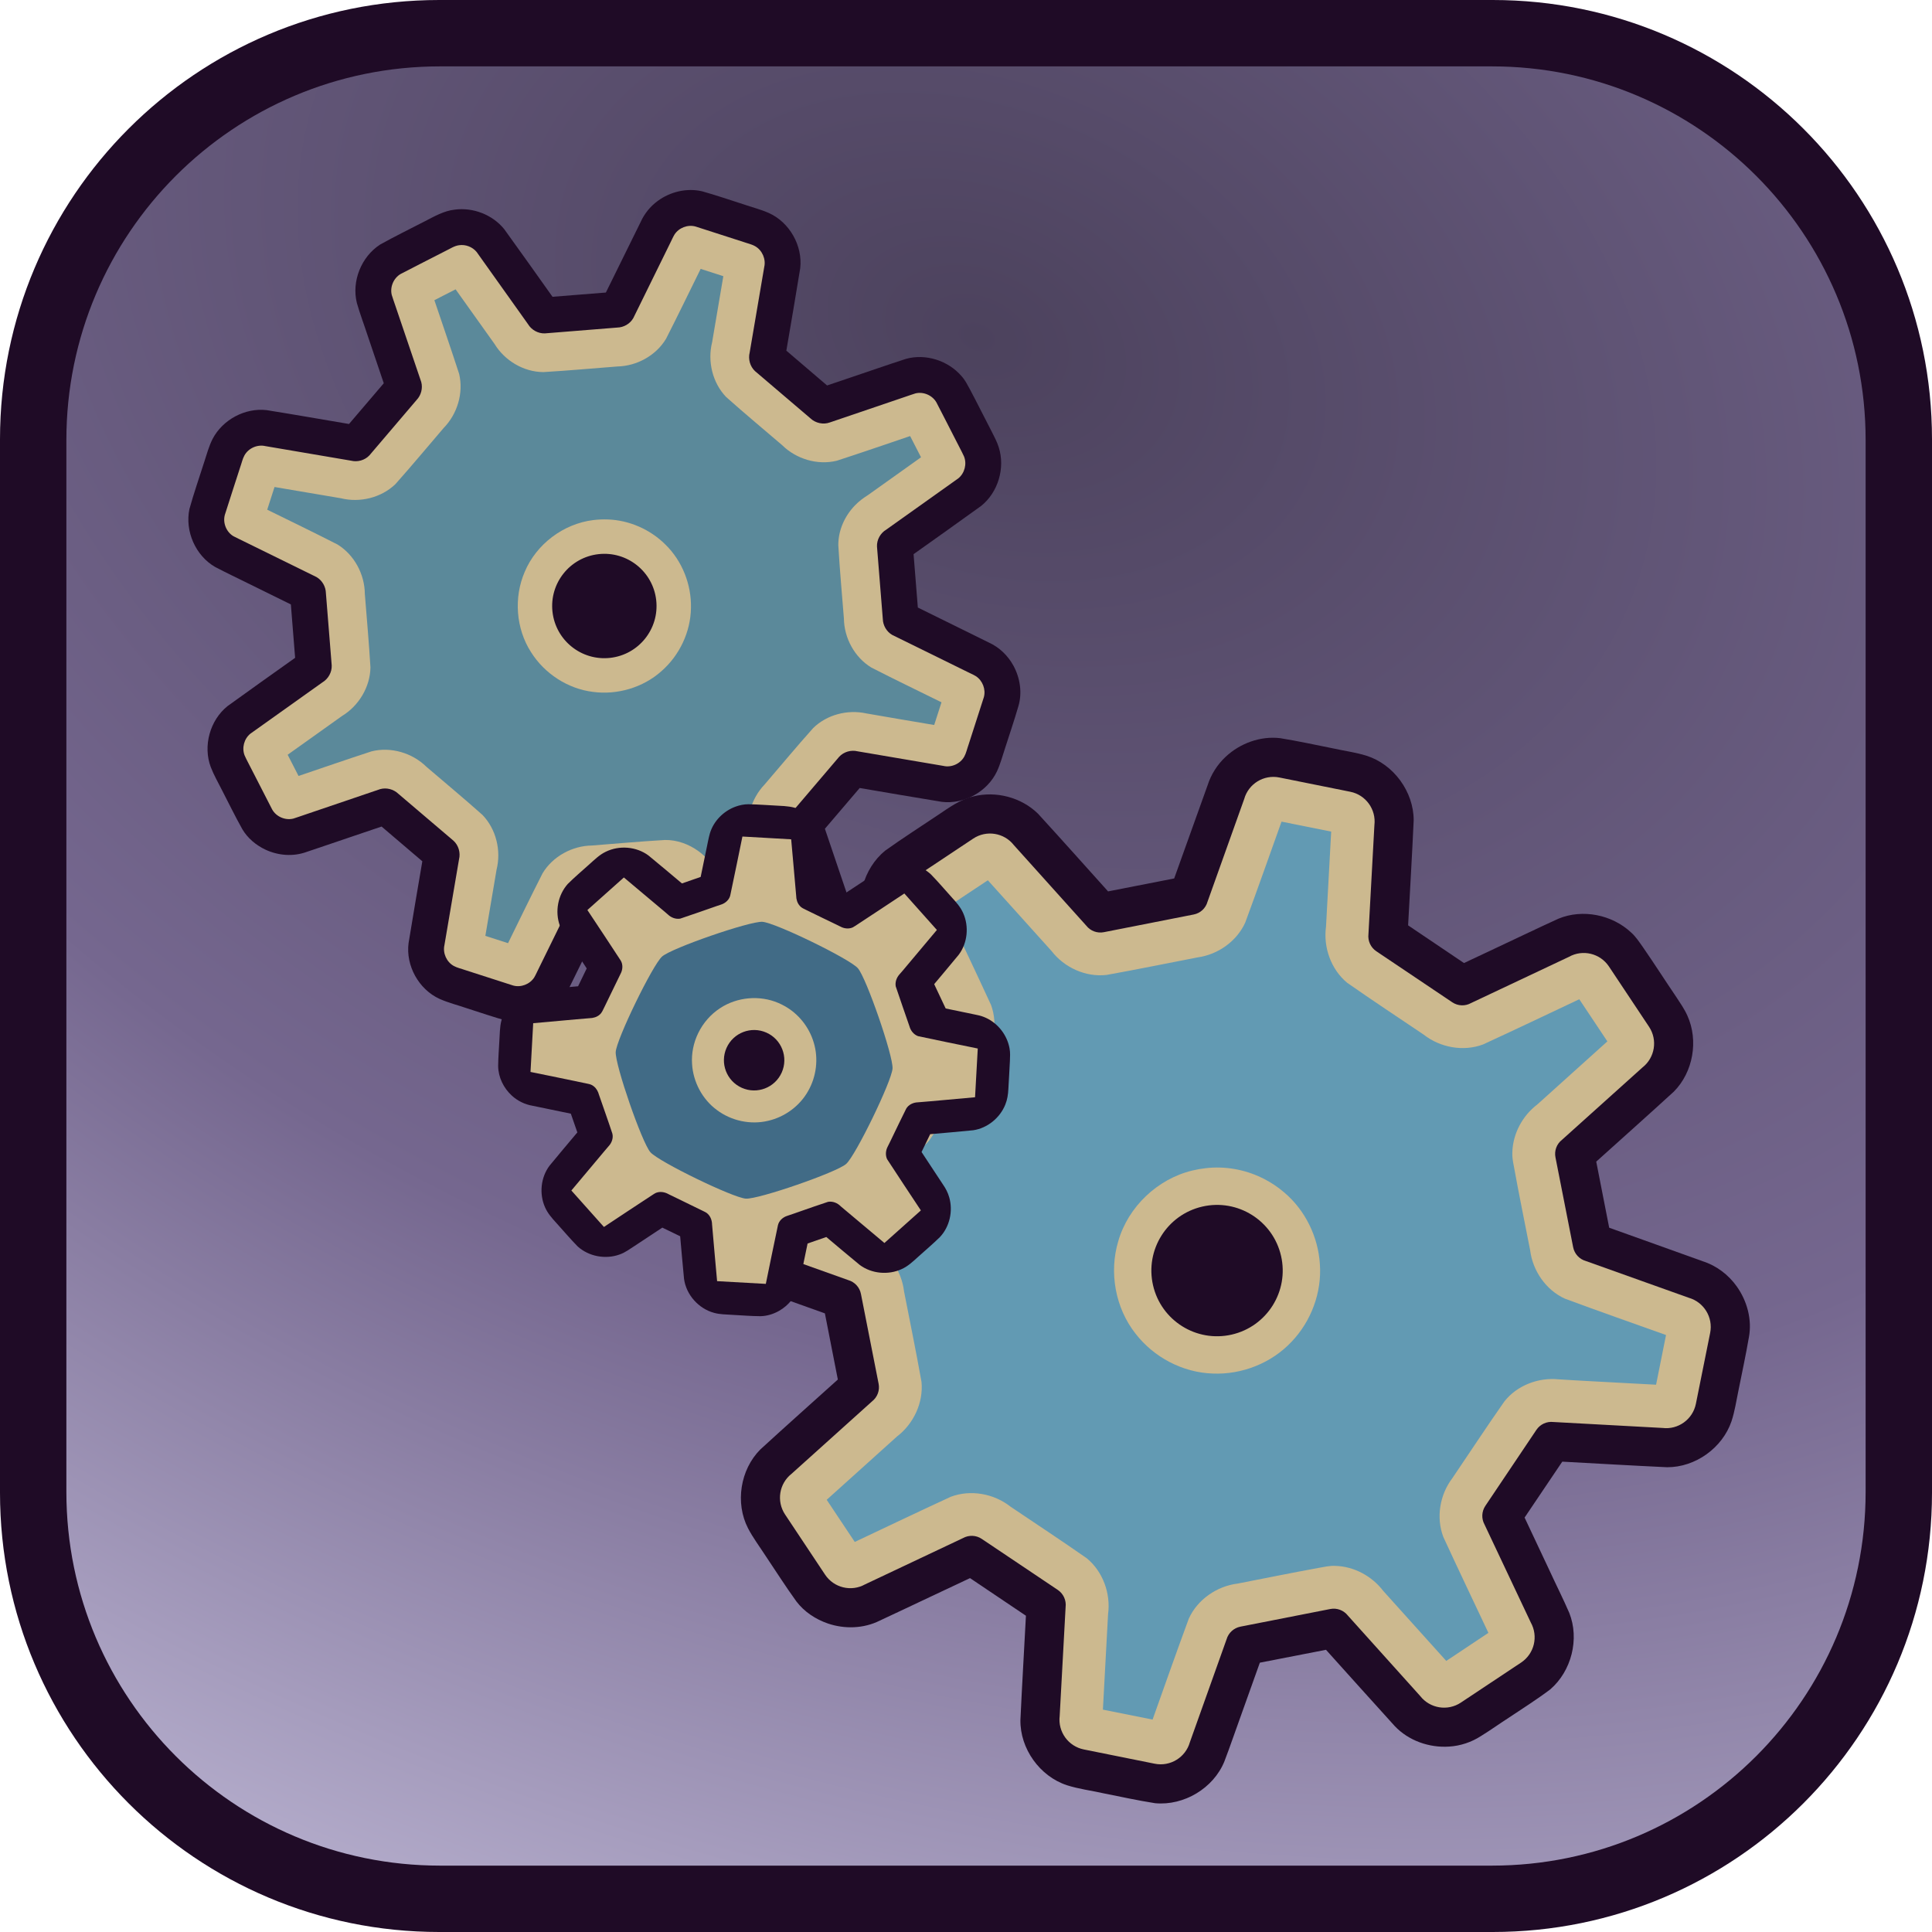
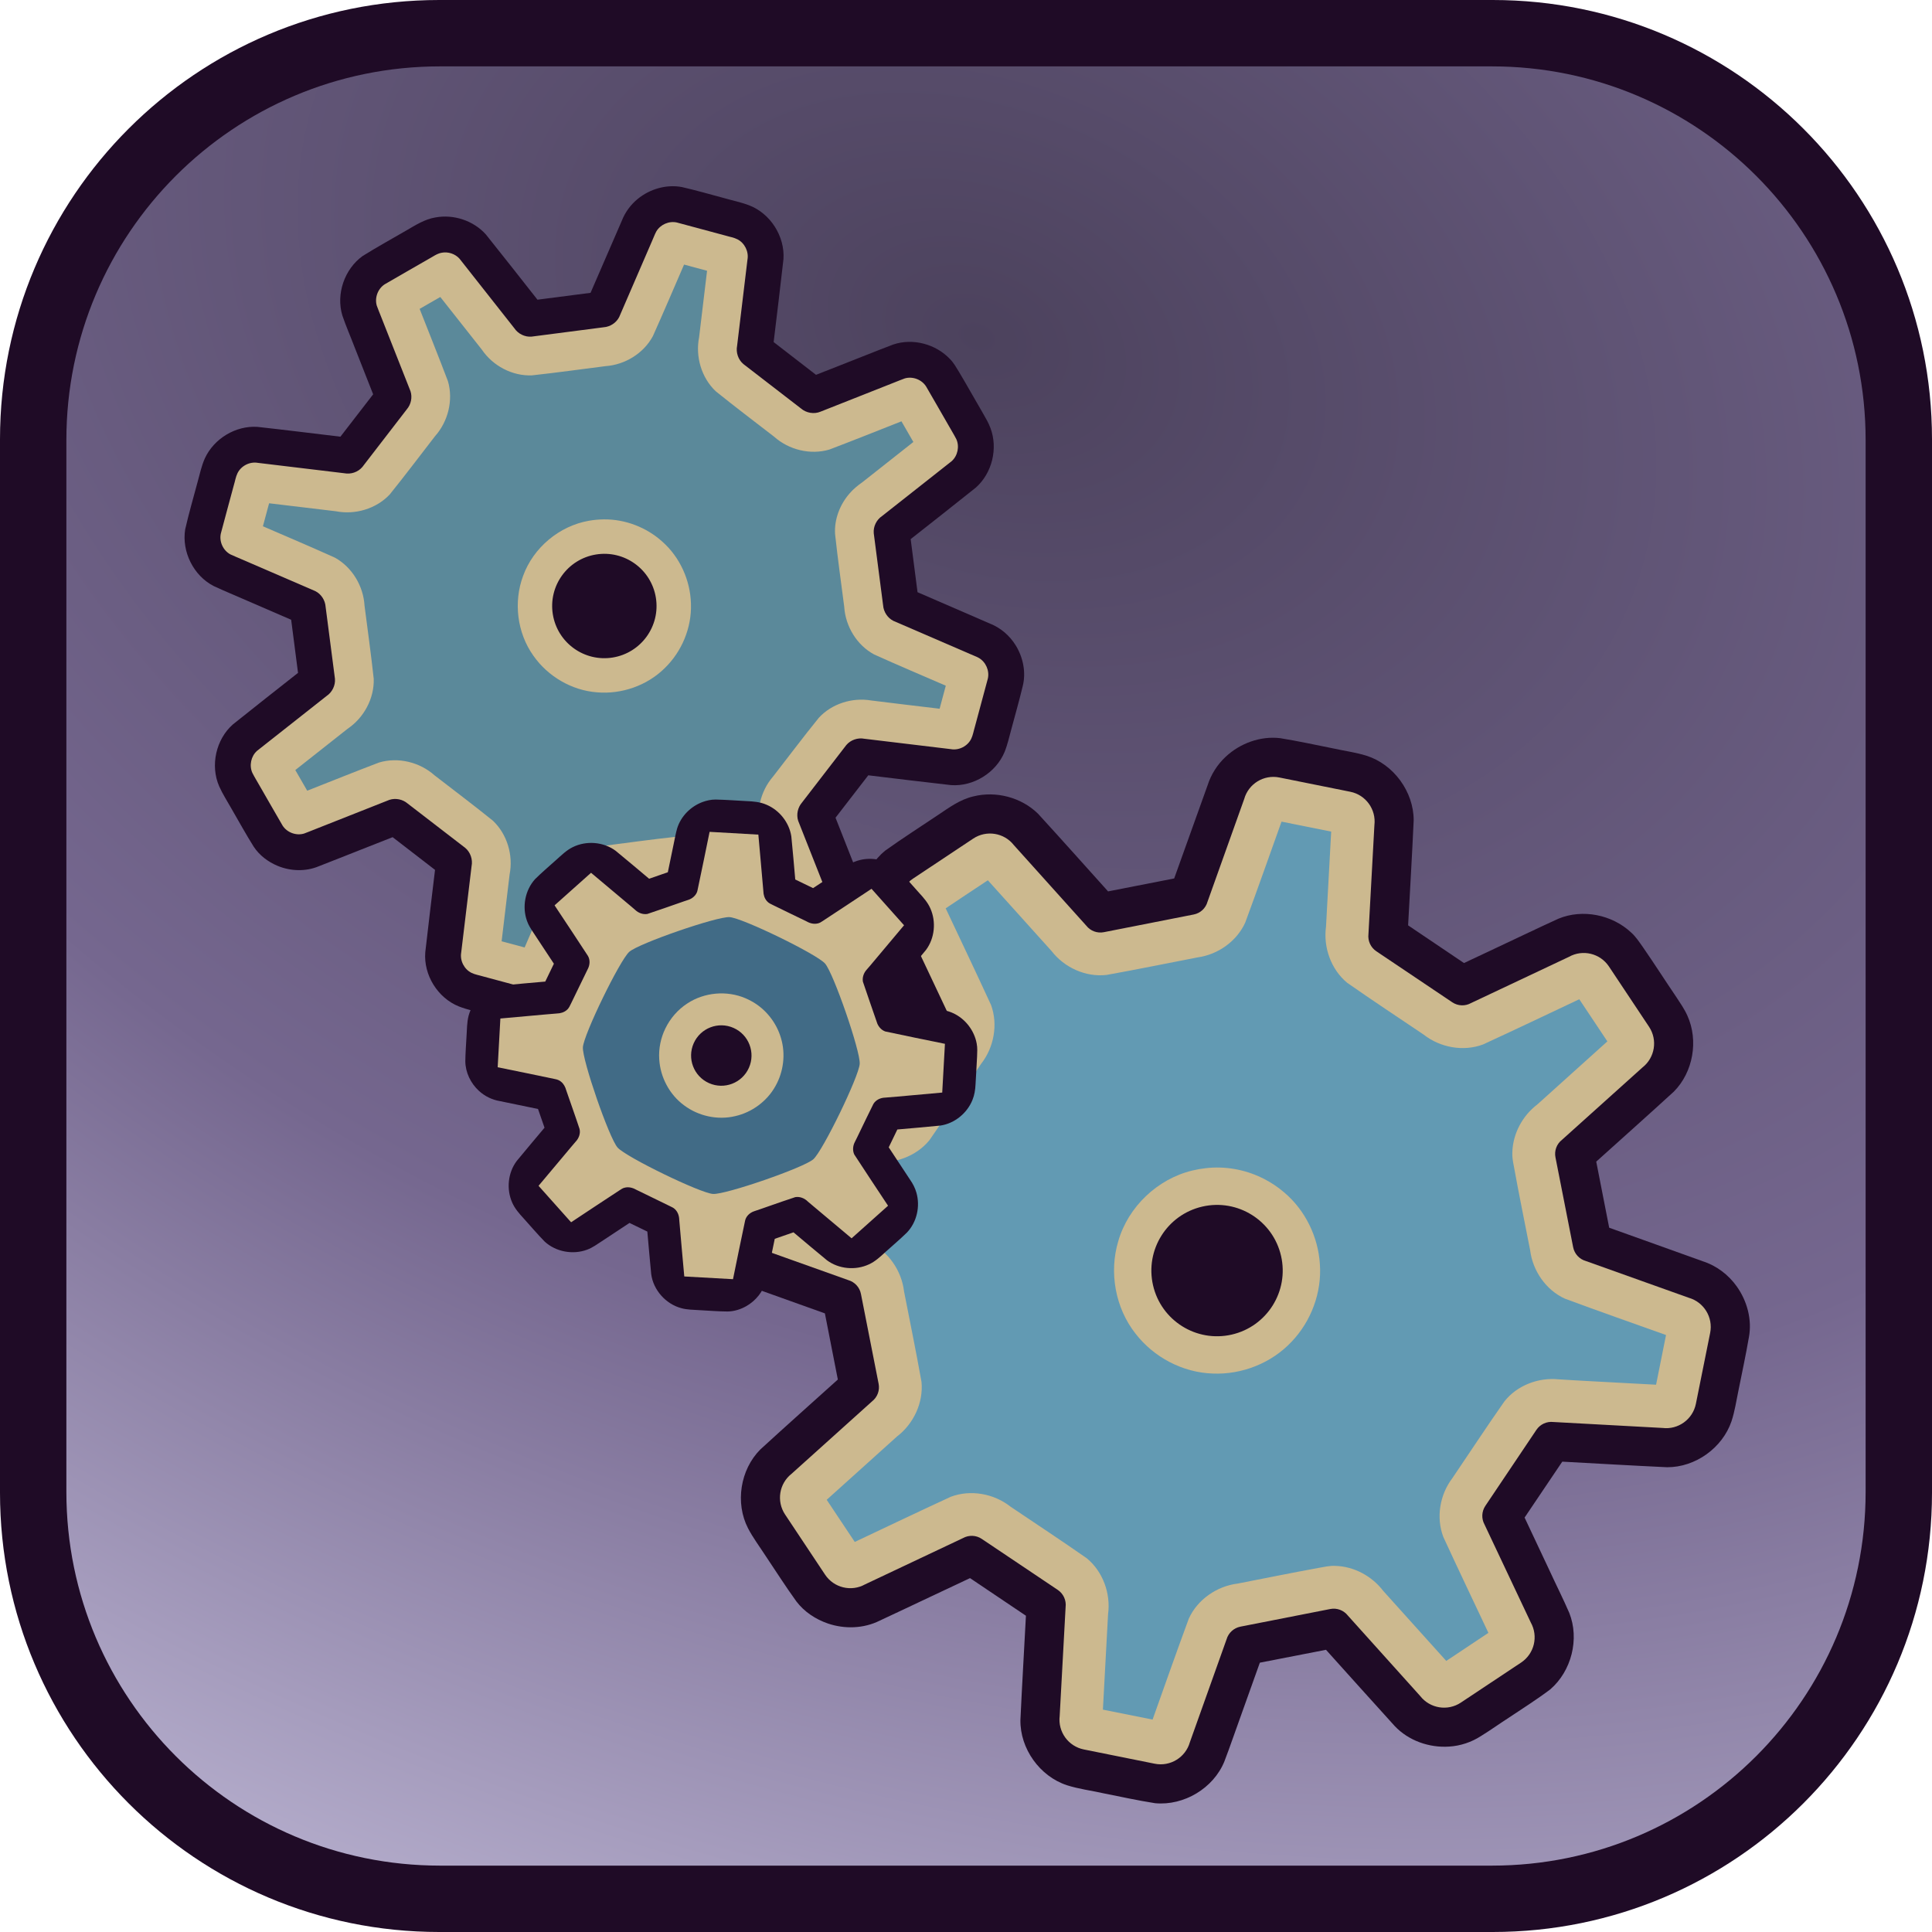
<svg xmlns="http://www.w3.org/2000/svg" xmlns:xlink="http://www.w3.org/1999/xlink" width="824" height="824" viewBox="0 0 824 824" version="1.1" id="svg22">
  <defs id="defs19">
    <style id="style1">
      .a {
        fill: #06283d;
      }

      .b {
        fill: url(#a);
      }

      .c {
        fill: #a59678;
      }

      .d {
        fill: url(#b);
      }
    </style>
    <radialGradient id="a-3" cx="103.55" cy="103.55" fx="14.832" fy="15.613" r="196.89" gradientUnits="userSpaceOnUse" gradientTransform="matrix(4.944471,0,0,4.944471,-2.9648209e-5,1.824029e-6)">
      <stop offset="0" stop-color="#4b475b" id="stop4" style="stop-color:#4c425d;stop-opacity:1;" />
      <stop offset="0.569" stop-color="#4b475b" id="stop13" style="stop-color:#75678f;stop-opacity:1;" />
      <stop offset="1" stop-color="#bcb5d9" id="stop10" style="stop-color:#bab3d1;stop-opacity:1;" />
    </radialGradient>
    <linearGradient id="b-1" x1="61.343" y1="27.196" x2="135.234" y2="177.103" gradientUnits="userSpaceOnUse" gradientTransform="matrix(0.7218557,0,0,0.730379,-0.8872969,-1.97506)" spreadMethod="reflect">
      <stop offset="0" stop-color="#526a77" id="stop2" style="stop-color:#406379;stop-opacity:1;" />
      <stop offset="0.545" stop-color="#526a77" id="stop12" style="stop-color:#5b899a;stop-opacity:1;" />
      <stop offset="1" stop-color="#94d1d6" id="stop19" style="stop-color:#72b5d1;stop-opacity:1;" />
    </linearGradient>
    <radialGradient xlink:href="#a-3" id="radialGradient25" gradientUnits="userSpaceOnUse" gradientTransform="matrix(-0.587789,1.448709,-2.053681,-0.8332461,97.05923,-193.3717)" cx="122.91" cy="-190.818" fx="122.91" fy="-190.818" r="476.82" spreadMethod="reflect" />
  </defs>
  <g id="g22">
    <rect class="b" x="0" y="0" width="824" height="824" rx="187.336" id="rect20-8" style="fill:#1f0b26;fill-opacity:1;stroke-width:0.217" />
    <rect class="b" x="28.309" y="28.309" width="767.382" height="767.382" rx="159.38" id="rect25" style="fill:url(#radialGradient25);fill-opacity:1;stroke-width:0.202" />
    <g id="g32" transform="matrix(5.479587,0,0,5.479587,-10.93943,10.82251)" style="display:inline;stroke-width:0.037;stroke-dasharray:none">
      <g id="g7" transform="matrix(0.1649677,-0.03781026,0.03781026,0.1649677,-9.697935,18.68011)" style="stroke-width:1.078">
        <path id="path11" style="display:inline;fill:#1f0b26;fill-opacity:1;stroke:none;stroke-width:21.566;stroke-dasharray:none;stroke-opacity:1" class="st0" d="m 449.086,353.486 c -6.265,-1.6e-4 -12.101,2.566 -17.849,4.752 -9.105,3.486 -18.297,6.764 -27.298,10.536 -11.585,5.787 -18.823,19.241 -17.113,32.099 1.103,6.561 2.787,13.007 4.121,19.523 2.062,9.458 4.124,18.915 6.186,28.373 -7.537,7.071 -15.061,14.147 -22.617,21.182 -15.507,-4.449 -30.991,-8.985 -46.537,-13.292 -12.252,-2.796 -25.851,2.68 -32.872,13.076 -2.624,3.981 -4.342,8.46 -6.322,12.775 -3.868,8.669 -7.979,17.236 -11.523,26.044 -4.114,12.438 0.492,27.262 11.081,35.025 5.778,3.918 11.728,7.574 17.593,11.361 7.844,5.003 15.678,10.021 23.514,15.036 -0.332,10.327 -0.642,20.656 -0.992,30.982 -13.985,7.783 -28.017,15.489 -41.933,23.39 -11.093,6.977 -16.859,21.393 -13.602,34.091 1.25,4.781 3.273,9.308 4.959,13.942 3.037,7.93 5.874,15.941 9.182,23.764 2.465,5.486 6.806,10.016 11.887,13.17 6.915,4.272 15.508,5.956 23.459,4.041 8.463,-1.782 16.849,-3.698 25.303,-5.521 6.53,-1.434 13.056,-2.849 19.592,-4.274 7.076,7.527 14.139,15.063 21.199,22.605 -4.384,15.393 -8.892,30.75 -13.185,46.168 -3.138,12.802 2.878,27.247 14.172,34.041 4.89,2.888 10.248,4.84 15.361,7.279 7.423,3.327 14.779,6.825 22.337,9.837 12.609,4.141 27.638,-0.714 35.287,-11.596 4.266,-6.337 8.235,-12.865 12.4,-19.268 4.554,-7.128 9.107,-14.255 13.661,-21.383 10.325,0.335 20.651,0.649 30.975,1.02 7.66,13.744 15.255,27.526 22.97,41.239 4.695,7.996 13.267,13.388 22.364,14.812 5.107,0.837 10.406,0.305 15.266,-1.461 4.917,-1.664 9.704,-3.681 14.586,-5.442 7.104,-2.729 14.307,-5.228 21.253,-8.346 11.419,-6.018 18.377,-19.562 16.41,-32.348 -1.312,-7.077 -3.056,-14.065 -4.519,-21.111 -1.906,-8.737 -3.812,-17.474 -5.717,-26.21 7.541,-7.075 15.083,-14.134 22.635,-21.197 15.464,4.439 30.91,8.943 46.404,13.269 12.65,2.969 26.799,-2.952 33.616,-14.001 2.444,-4.035 4.154,-8.452 6.12,-12.727 3.442,-7.664 7.058,-15.357 10.309,-23.147 3.279,-7.568 2.912,-16.432 -0.217,-23.986 -2.518,-6.103 -6.967,-11.421 -12.661,-14.794 -12.817,-8.248 -25.674,-16.429 -38.506,-24.655 0.333,-10.321 0.646,-20.644 0.986,-30.965 14.005,-7.79 28.055,-15.501 41.993,-23.41 10.648,-6.739 16.36,-20.312 13.862,-32.646 -0.622,-3.272 -1.882,-6.266 -3.009,-9.377 -3.344,-8.585 -6.439,-17.265 -9.85,-25.823 -1.128,-2.701 -2.115,-5.496 -3.836,-7.894 -6.68,-9.909 -19.273,-15.623 -31.122,-13.631 -10.691,2.182 -21.321,4.647 -31.991,6.927 -4.975,1.084 -9.95,2.169 -14.925,3.253 -7.069,-7.542 -14.139,-15.069 -21.18,-22.637 4.449,-15.497 8.975,-30.973 13.29,-46.506 2.944,-12.845 -3.222,-27.211 -14.612,-33.862 -4.485,-2.605 -9.347,-4.387 -14.004,-6.612 -7.583,-3.395 -15.094,-6.96 -22.799,-10.073 -8.585,-3.072 -18.444,-1.837 -26.281,2.71 -4.583,2.643 -8.465,6.475 -11.141,11.042 -8.195,12.73 -16.3,25.518 -24.496,38.247 -10.321,-0.332 -20.643,-0.64 -30.963,-0.994 -7.791,-14.013 -15.509,-28.068 -23.418,-42.013 -5.797,-9.063 -16.511,-14.648 -27.242,-14.411 z" />
        <path class="st0" d="M 718.27,651.715 675.949,624.69 c -2.74,-1.497 -4.38,-4.384 -4.28,-7.503 l 1.304,-42.061 c 0.084,-3.115 1.895,-5.909 4.725,-7.222 l 43.524,-24.174 c 6.581,-3.103 9.691,-10.751 7.114,-17.565 l -11.772,-31.111 c -2.567,-6.809 -9.962,-10.513 -16.946,-8.457 l -48.635,10.655 c -2.976,0.883 -6.213,-0.003 -8.332,-2.267 l -28.814,-30.689 c -2.135,-2.258 -2.804,-5.556 -1.768,-8.464 l 13.868,-48.244 c 2.47,-6.865 -0.746,-14.465 -7.376,-17.456 l -30.326,-13.684 c -6.64,-2.996 -14.467,-0.38 -17.969,6.02 l -27.02,42.31 c -1.482,2.733 -4.389,4.391 -7.494,4.285 l -42.086,-1.304 c -3.111,-0.096 -5.895,-1.927 -7.223,-4.752 l -24.17,-43.507 c -3.084,-6.585 -10.738,-9.687 -17.563,-7.114 l -31.106,11.762 c -6.814,2.577 -10.491,9.971 -8.463,16.956 l 10.657,48.634 c 0.871,2.971 0.002,6.202 -2.273,8.316 l -30.674,28.808 c -2.252,2.15 -5.534,2.814 -8.453,1.773 l -48.281,-13.871 c -6.845,-2.46 -14.445,0.757 -17.441,7.397 l -13.679,30.314 c -2.992,6.63 -0.384,14.48 5.999,17.961 l 42.346,27.023 c 2.712,1.499 4.381,4.41 4.264,7.511 l -1.304,42.061 c -0.089,3.126 -1.936,5.915 -4.741,7.228 l -43.518,24.19 c -6.58,3.101 -9.681,10.727 -7.114,17.565 l 11.762,31.106 c 2.588,6.819 9.982,10.495 16.96,8.451 l 48.62,-10.677 c 2.986,-0.849 6.206,0.015 8.331,2.296 l 28.834,30.672 c 2.125,2.281 2.808,5.546 1.748,8.481 l -13.857,48.249 c -2.465,6.854 0.736,14.462 7.375,17.458 l 30.326,13.684 c 6.641,2.997 14.462,0.363 17.97,-6.021 l 26.998,-42.319 c 1.509,-2.733 4.409,-4.38 7.525,-4.297 l 42.076,1.326 c 3.105,0.079 5.906,1.932 7.223,4.723 l 24.176,43.524 c 3.084,6.585 10.746,9.702 17.549,7.121 l 31.116,-11.758 c 6.836,-2.594 10.492,-9.97 8.463,-16.956 l -10.667,-48.641 c -0.86,-2.966 0.01,-6.197 2.293,-8.332 l 30.674,-28.808 c 2.269,-2.13 5.523,-2.819 8.464,-1.768 l 48.26,13.862 c 6.845,2.488 14.456,-0.752 17.447,-7.381 l 13.679,-30.314 c 2.996,-6.642 0.379,-14.469 -6.005,-17.979 z" id="path1-3-5" style="display:inline;fill:#ccb98f;fill-opacity:1;stroke:none;stroke-width:21.566;stroke-dasharray:none;stroke-opacity:1" />
        <path id="path24" style="display:inline;fill:#629ab3;fill-opacity:1;stroke:none;stroke-width:21.566;stroke-dasharray:none;stroke-opacity:1" class="st0" d="m 445.014,393.32 c -6.608,2.48 -13.215,4.961 -19.799,7.504 3.485,15.984 7.063,31.969 10.398,47.967 1.205,9.515 -3.072,19.367 -10.484,25.36 -10.34,9.677 -20.586,19.459 -31.075,28.973 -7.612,5.878 -18.304,7.167 -27.245,3.802 -14.078,-4.051 -28.157,-8.093 -42.242,-12.119 -3.207,7.071 -6.392,14.15 -9.564,21.236 13.912,8.895 27.886,17.696 41.693,26.75 7.597,5.914 11.522,15.95 10.493,25.461 -0.46,14.115 -0.773,28.221 -1.468,42.304 -1.206,9.568 -7.875,18.049 -16.591,22.01 -12.681,7.039 -25.352,14.096 -38.022,21.155 2.737,7.264 5.487,14.523 8.25,21.777 15.9,-3.485 31.777,-7.047 47.695,-10.383 9.615,-1.292 19.626,2.982 25.676,10.497 9.662,10.335 19.463,20.544 28.948,31.042 5.893,7.629 7.182,18.351 3.789,27.308 -4.041,14.067 -8.079,28.133 -12.104,42.205 7.076,3.205 14.152,6.405 21.25,9.561 8.845,-13.865 17.612,-27.781 26.614,-41.544 5.871,-7.686 15.949,-11.673 25.501,-10.679 12.553,0.42 25.077,0.71 37.602,1.272 2.718,0.165 5.483,0.079 8.12,0.867 8.246,2.171 15.239,8.321 18.749,16.056 7.019,12.641 14.027,25.287 21.084,37.907 7.262,-2.739 14.519,-5.489 21.773,-8.25 -3.472,-15.885 -7.033,-31.742 -10.357,-47.64 -1.319,-9.459 2.789,-19.329 10.09,-25.401 10.407,-9.668 20.636,-19.533 31.191,-29.041 7.323,-5.906 17.722,-7.354 26.557,-4.361 10.164,3.038 20.387,5.873 30.577,8.825 4.201,1.203 8.401,2.408 12.603,3.609 3.205,-7.076 6.403,-14.154 9.562,-21.25 -13.86,-8.861 -27.783,-17.626 -41.538,-26.649 -7.679,-5.821 -11.641,-15.865 -10.658,-25.375 0.428,-13.185 0.721,-26.383 1.334,-39.529 0.06,-2.093 0.174,-4.197 0.766,-6.22 2.153,-8.277 8.321,-15.306 16.088,-18.807 12.637,-7.015 25.273,-14.022 37.885,-21.078 -2.741,-7.263 -5.491,-14.522 -8.262,-21.773 -15.948,3.486 -31.901,7.069 -47.859,10.389 -9.581,1.247 -19.52,-3.051 -25.539,-10.533 -9.672,-10.348 -19.475,-20.579 -28.964,-31.095 -5.852,-7.632 -7.1,-18.322 -3.731,-27.258 4.035,-14.051 8.068,-28.103 12.104,-42.154 -7.073,-3.2 -14.143,-6.404 -21.236,-9.561 -8.861,13.851 -17.634,27.761 -26.639,41.518 -5.744,7.565 -15.58,11.562 -24.976,10.715 -14.184,-0.493 -28.36,-0.801 -42.513,-1.485 -9.617,-1.035 -18.24,-7.637 -22.252,-16.363 -7.082,-12.763 -14.179,-25.516 -21.289,-38.264 -0.661,0.248 -1.322,0.496 -1.982,0.744 z" />
        <path id="circle13" style="fill:#ccb98f;fill-opacity:1;stroke:none;stroke-width:16.174;stroke-linecap:square;stroke-linejoin:round;stroke-dasharray:none;stroke-opacity:1" d="m 508.83,543.695 c -16.44,0.17 -32.463,9.639 -40.438,24.033 -7.426,13.028 -8.208,29.67 -1.775,43.25 5.763,12.48 17.16,22.294 30.486,25.81 12.969,3.568 27.467,1.372 38.647,-6.163 10.885,-7.169 18.659,-18.978 20.651,-31.888 2.047,-12.451 -1.051,-25.713 -8.653,-35.818 -2.155,-2.921 -4.66,-5.579 -7.421,-7.934 -0.26,-0.201 -0.857,-0.72 -1.17,-0.957 -6.871,-5.511 -15.306,-9.043 -24.065,-10.011 -2.078,-0.244 -4.172,-0.351 -6.264,-0.323 z" />
        <circle style="fill:#1f0b26;fill-opacity:1;stroke:none;stroke-width:16.174;stroke-linecap:square;stroke-linejoin:round;stroke-dasharray:none;stroke-opacity:1" id="path13" cx="509.635" cy="591.083" r="30.201" />
      </g>
-       <g id="g28" transform="matrix(0.1336616,-0.01497454,0.01497454,0.1336616,-27.9341,-26.18026)" style="stroke-width:1.357">
+       <g id="g28" transform="matrix(0.1327697,-0.02149112,0.02149112,0.1327697,-31.33146,-22.33199)" style="stroke-width:1.357">
        <path id="path25" style="display:inline;fill:#1f0b26;fill-opacity:1;stroke:none;stroke-width:27.137;stroke-dasharray:none;stroke-opacity:1" class="st0" d="m 449.086,353.486 c -6.265,-1.6e-4 -12.101,2.566 -17.849,4.752 -9.105,3.486 -18.297,6.764 -27.298,10.536 -11.585,5.787 -18.823,19.241 -17.113,32.099 1.103,6.561 2.787,13.007 4.121,19.523 2.062,9.458 4.124,18.915 6.186,28.373 -7.537,7.071 -15.061,14.147 -22.617,21.182 -15.507,-4.449 -30.991,-8.985 -46.537,-13.292 -12.252,-2.796 -25.851,2.68 -32.872,13.076 -2.624,3.981 -4.342,8.46 -6.322,12.775 -3.868,8.669 -7.979,17.236 -11.523,26.044 -4.114,12.438 0.492,27.262 11.081,35.025 5.778,3.918 11.728,7.574 17.593,11.361 7.844,5.003 15.678,10.021 23.514,15.036 -0.332,10.327 -0.642,20.656 -0.992,30.982 -13.985,7.783 -28.017,15.489 -41.933,23.39 -11.093,6.977 -16.859,21.393 -13.602,34.091 1.25,4.781 3.273,9.308 4.959,13.942 3.037,7.93 5.874,15.941 9.182,23.764 2.465,5.486 6.806,10.016 11.887,13.17 6.915,4.272 15.508,5.956 23.459,4.041 8.463,-1.782 16.849,-3.698 25.303,-5.521 6.53,-1.434 13.056,-2.849 19.592,-4.274 7.076,7.527 14.139,15.063 21.199,22.605 -4.384,15.393 -8.892,30.75 -13.185,46.168 -3.138,12.802 2.878,27.247 14.172,34.041 4.89,2.888 10.248,4.84 15.361,7.279 7.423,3.327 14.779,6.825 22.337,9.837 12.609,4.141 27.638,-0.714 35.287,-11.596 4.266,-6.337 8.235,-12.865 12.4,-19.268 4.554,-7.128 9.107,-14.255 13.661,-21.383 10.325,0.335 20.651,0.649 30.975,1.02 7.66,13.744 15.255,27.526 22.97,41.239 4.695,7.996 13.267,13.388 22.364,14.812 5.107,0.837 10.406,0.305 15.266,-1.461 4.917,-1.664 9.704,-3.681 14.586,-5.442 7.104,-2.729 14.307,-5.228 21.253,-8.346 11.419,-6.018 18.377,-19.562 16.41,-32.348 -1.312,-7.077 -3.056,-14.065 -4.519,-21.111 -1.906,-8.737 -3.812,-17.474 -5.717,-26.21 7.541,-7.075 15.083,-14.134 22.635,-21.197 15.464,4.439 30.91,8.943 46.404,13.269 12.65,2.969 26.799,-2.952 33.616,-14.001 2.444,-4.035 4.154,-8.452 6.12,-12.727 3.442,-7.664 7.058,-15.357 10.309,-23.147 3.279,-7.568 2.912,-16.432 -0.217,-23.986 -2.518,-6.103 -6.967,-11.421 -12.661,-14.794 -12.817,-8.248 -25.674,-16.429 -38.506,-24.655 0.333,-10.321 0.646,-20.644 0.986,-30.965 14.005,-7.79 28.055,-15.501 41.993,-23.41 10.648,-6.739 16.36,-20.312 13.862,-32.646 -0.622,-3.272 -1.882,-6.266 -3.009,-9.377 -3.344,-8.585 -6.439,-17.265 -9.85,-25.823 -1.128,-2.701 -2.115,-5.496 -3.836,-7.894 -6.68,-9.909 -19.273,-15.623 -31.122,-13.631 -10.691,2.182 -21.321,4.647 -31.991,6.927 -4.975,1.084 -9.95,2.169 -14.925,3.253 -7.069,-7.542 -14.139,-15.069 -21.18,-22.637 4.449,-15.497 8.975,-30.973 13.29,-46.506 2.944,-12.845 -3.222,-27.211 -14.612,-33.862 -4.485,-2.605 -9.347,-4.387 -14.004,-6.612 -7.583,-3.395 -15.094,-6.96 -22.799,-10.073 -8.585,-3.072 -18.444,-1.837 -26.281,2.71 -4.583,2.643 -8.465,6.475 -11.141,11.042 -8.195,12.73 -16.3,25.518 -24.496,38.247 -10.321,-0.332 -20.643,-0.64 -30.963,-0.994 -7.791,-14.013 -15.509,-28.068 -23.418,-42.013 -5.797,-9.063 -16.511,-14.648 -27.242,-14.411 z" />
        <path id="path26" style="display:inline;fill:#ccb98f;fill-opacity:1;stroke:none;stroke-width:27.137;stroke-dasharray:none;stroke-opacity:1" class="st0" d="m 449.332,374.232 c -2.845,0.051 -5.384,1.479 -8.019,2.369 -9.108,3.46 -18.237,6.865 -27.331,10.36 -4.402,1.877 -7.202,6.815 -6.569,11.555 0.369,2.146 0.946,4.255 1.373,6.393 3.324,15.183 6.661,30.366 9.976,45.55 0.569,3.704 -0.934,7.6 -3.797,10.006 -10.246,9.608 -20.462,19.248 -30.727,28.835 -2.957,2.535 -7.279,3.23 -10.915,1.88 -16.12,-4.641 -32.251,-9.243 -48.363,-13.909 -4.492,-1.59 -9.87,0.132 -12.617,4.021 -1.36,1.936 -2.08,4.226 -3.122,6.335 -3.981,8.858 -8.018,17.692 -11.964,26.564 -1.786,4.441 -0.289,9.925 3.523,12.825 1.839,1.275 3.785,2.396 5.653,3.633 13.172,8.416 26.363,16.805 39.522,25.237 3.044,2.246 4.719,6.112 4.371,9.868 -0.445,13.984 -0.843,27.969 -1.317,41.952 -0.281,3.917 -2.861,7.505 -6.424,9.123 -14.924,8.296 -29.85,16.594 -44.773,24.887 -3.931,2.521 -5.91,7.649 -4.682,12.156 0.869,2.763 2.023,5.431 3.006,8.156 3.127,8.227 6.198,16.476 9.36,24.689 1.873,4.419 6.831,7.236 11.586,6.585 2.267,-0.415 4.503,-1.006 6.763,-1.465 15.025,-3.293 30.048,-6.609 45.075,-9.889 3.73,-0.591 7.663,0.913 10.091,3.797 9.582,10.21 19.2,20.388 28.759,30.619 2.601,2.974 3.34,7.364 1.96,11.052 -4.647,16.137 -9.25,32.287 -13.923,48.416 -1.548,4.484 0.17,9.829 4.048,12.564 1.934,1.348 4.212,2.07 6.315,3.107 8.853,3.98 17.684,8.012 26.55,11.96 4.345,1.76 9.683,0.357 12.639,-3.27 1.215,-1.574 2.141,-3.349 3.26,-4.992 8.605,-13.474 17.185,-26.968 25.806,-40.43 2.251,-3.048 6.119,-4.724 9.881,-4.398 14.011,0.454 28.025,0.859 42.035,1.343 3.899,0.304 7.451,2.888 9.066,6.432 8.284,14.917 16.576,29.834 24.854,44.751 2.543,3.979 7.76,5.965 12.301,4.65 3.727,-1.283 7.384,-2.771 11.083,-4.134 7.214,-2.742 14.45,-5.429 21.65,-8.205 4.332,-1.855 7.124,-6.671 6.58,-11.352 -0.283,-1.992 -0.868,-3.93 -1.246,-5.907 -3.376,-15.416 -6.772,-30.83 -10.135,-46.247 -0.564,-3.746 0.989,-7.663 3.887,-10.083 10.206,-9.569 20.381,-19.173 30.607,-28.72 2.951,-2.546 7.274,-3.286 10.922,-1.937 16.131,4.643 32.274,9.248 48.397,13.916 4.498,1.614 9.892,-0.128 12.637,-4.029 1.365,-1.963 2.097,-4.274 3.149,-6.407 3.964,-8.817 7.98,-17.612 11.912,-26.443 1.759,-4.344 0.375,-9.688 -3.255,-12.647 -1.514,-1.185 -3.239,-2.069 -4.825,-3.156 -13.528,-8.645 -27.068,-17.275 -40.59,-25.928 -3.028,-2.218 -4.706,-6.043 -4.392,-9.772 0.446,-14.016 0.845,-28.035 1.32,-42.05 0.27,-3.898 2.818,-7.493 6.373,-9.096 14.94,-8.3 29.884,-16.599 44.821,-24.899 3.947,-2.538 5.931,-7.708 4.656,-12.23 -1.037,-3.135 -2.317,-6.188 -3.45,-9.29 -2.983,-7.841 -5.909,-15.704 -8.928,-23.53 -1.869,-4.361 -6.744,-7.156 -11.452,-6.555 -2.012,0.33 -3.983,0.891 -5.986,1.283 -15.055,3.311 -30.121,6.575 -45.169,9.915 -3.94,0.963 -8.291,-0.531 -10.893,-3.623 -9.609,-10.254 -19.256,-20.473 -28.841,-30.748 -2.536,-2.981 -3.219,-7.32 -1.859,-10.972 4.634,-16.088 9.231,-32.187 13.889,-48.268 1.57,-4.431 -0.052,-9.738 -3.843,-12.521 -1.932,-1.432 -4.269,-2.145 -6.406,-3.204 -8.881,-3.992 -17.74,-8.036 -26.635,-11.996 -4.339,-1.761 -9.681,-0.374 -12.633,3.257 -1.234,1.608 -2.181,3.414 -3.321,5.089 -8.587,13.44 -17.163,26.889 -25.757,40.323 -2.231,3.062 -6.105,4.737 -9.864,4.396 -13.995,-0.446 -27.992,-0.841 -41.985,-1.319 -3.892,-0.288 -7.461,-2.844 -9.081,-6.38 -8.298,-14.939 -16.603,-29.878 -24.895,-44.817 -2.079,-3.209 -5.858,-5.162 -9.676,-5.035 z" />
        <path id="path27" style="display:inline;fill:#5b899a;fill-opacity:1;stroke:none;stroke-width:27.137;stroke-dasharray:none;stroke-opacity:1" class="st0" d="m 437.055,402.182 c -1.821,0.696 -3.646,1.381 -5.465,2.082 3.189,14.639 6.471,29.259 9.484,43.934 1.404,11.321 -3.636,23.037 -12.438,30.195 -10.417,9.731 -20.707,19.601 -31.304,29.137 -9.043,6.945 -21.693,8.543 -32.322,4.592 -12.464,-3.576 -24.928,-7.152 -37.393,-10.729 -1.893,4.188 -3.781,8.379 -5.662,12.572 12.752,8.153 25.566,16.212 38.191,24.557 8.988,7.033 13.698,18.894 12.521,30.184 -0.47,14.216 -0.762,28.441 -1.512,42.645 -1.459,11.289 -9.239,21.359 -19.514,26.107 -11.24,6.253 -22.48,12.505 -33.721,18.758 1.63,4.301 3.259,8.602 4.889,12.902 14.531,-3.18 29.044,-6.449 43.611,-9.455 11.429,-1.512 23.319,3.531 30.543,12.438 9.722,10.405 19.605,20.672 29.119,31.281 6.955,9.053 8.554,21.726 4.582,32.363 -3.573,12.458 -7.146,24.917 -10.719,37.375 4.189,1.895 8.382,3.782 12.578,5.66 8.1,-12.69 16.118,-25.433 24.396,-38.006 6.97,-9.073 18.842,-13.873 30.164,-12.75 14.105,0.481 28.22,0.758 42.313,1.528 6.924,0.651 13.457,3.923 18.565,8.573 3.596,3.265 6.417,7.317 8.475,11.702 6.104,10.993 12.198,21.99 18.331,32.967 4.301,-1.63 8.603,-3.259 12.904,-4.889 -3.171,-14.504 -6.425,-28.991 -9.43,-43.529 -1.541,-11.27 3.317,-23.027 12.011,-30.273 10.544,-9.778 20.866,-19.798 31.608,-29.36 8.738,-6.863 20.99,-8.576 31.44,-5.032 12.762,3.77 25.585,7.372 38.363,11.054 1.895,-4.191 3.784,-8.385 5.66,-12.584 -12.707,-8.127 -25.488,-16.151 -38.067,-24.48 -9.019,-6.926 -13.771,-18.73 -12.66,-29.979 0.472,-14.159 0.738,-28.328 1.504,-42.474 0.871,-8.512 5.528,-16.414 12.075,-21.828 2.52,-2.124 5.388,-3.781 8.344,-5.214 10.942,-6.078 21.891,-12.144 32.817,-18.252 -1.626,-4.304 -3.259,-8.606 -4.896,-12.906 -14.593,3.188 -29.167,6.468 -43.799,9.467 -11.397,1.461 -23.219,-3.613 -30.404,-12.499 -9.732,-10.422 -19.619,-20.704 -29.131,-31.327 -6.909,-9.064 -8.458,-21.702 -4.506,-32.32 3.57,-12.434 7.141,-24.868 10.711,-37.303 -4.186,-1.894 -8.375,-3.783 -12.568,-5.66 -8.107,12.674 -16.135,25.401 -24.406,37.967 -6.872,9.007 -18.587,13.809 -29.805,12.794 -14.299,-0.502 -28.61,-0.781 -42.898,-1.539 -11.323,-1.326 -21.488,-9.055 -26.272,-19.333 -6.282,-11.308 -12.57,-22.612 -18.865,-33.912 -2.482,0.934 -4.964,1.867 -7.445,2.801 z" />
        <path id="path28" style="fill:#ccb98f;fill-opacity:1;stroke:none;stroke-width:20.353;stroke-linecap:square;stroke-linejoin:round;stroke-dasharray:none;stroke-opacity:1" d="m 508.754,540.951 c -17.374,0.192 -34.296,10.201 -42.738,25.402 -8.01,14.028 -8.71,32.025 -1.529,46.532 6.365,13.225 18.773,23.456 33.085,26.863 13.777,3.427 29.01,0.747 40.63,-7.465 11.411,-7.891 19.373,-20.676 21.114,-34.47 1.836,-13.457 -1.999,-27.646 -10.634,-38.168 -7.732,-9.634 -19.123,-16.266 -31.351,-18.099 -2.836,-0.43 -5.708,-0.629 -8.577,-0.595 z" />
        <circle style="fill:#1f0b26;fill-opacity:1;stroke:none;stroke-width:20.353;stroke-linecap:square;stroke-linejoin:round;stroke-dasharray:none;stroke-opacity:1" id="circle28" cx="509.635" cy="591.083" r="30.201" />
      </g>
-       <g id="g33" transform="matrix(0.07114025,0.03165004,-0.03165004,0.07114025,43.14578,22.36729)" style="stroke-width:2.344">
+       <g id="g33" transform="matrix(0.07114025,0.03165004,-0.03165004,0.07114025,40.59085,22.0023)" style="stroke-width:2.344">
        <path id="path29" style="display:inline;fill:#1f0b26;fill-opacity:1;stroke:none;stroke-width:46.876;stroke-dasharray:none;stroke-opacity:1" class="st0" d="m 449.041,343.643 c -6.926,-0.019 -13.548,2.349 -19.908,4.857 -9.525,3.68 -19.326,7.138 -28.799,11.134 -4.051,1.802 -7.691,4.468 -10.865,7.548 -9.046,8.842 -14.023,21.909 -12.436,34.533 0.691,4.913 1.898,9.735 2.937,14.582 2.147,9.698 4.225,19.411 6.354,29.113 -4.81,4.519 -9.626,9.031 -14.449,13.535 -13.996,-4.013 -27.97,-8.115 -42.016,-11.949 -14.691,-3.252 -30.85,2.468 -40.459,13.991 -4.626,5.419 -7.161,12.163 -10.075,18.567 -3.894,8.711 -8.052,17.315 -11.506,26.214 -4.576,14.146 -0.644,30.561 9.614,41.274 3.042,3.293 6.834,5.73 10.591,8.117 10.454,6.722 20.942,13.39 31.407,20.095 -0.212,6.603 -0.423,13.206 -0.635,19.809 -12.639,7.042 -25.336,13.983 -37.88,21.192 -13.391,8.599 -20.795,25.449 -18.247,41.133 1.141,6.966 4.206,13.386 6.576,19.98 2.892,7.587 5.672,15.41 8.916,22.941 4.642,10.219 13.929,18.004 24.508,21.535 7.408,2.495 15.533,2.815 23.105,0.857 12.738,-2.746 25.455,-5.572 38.172,-8.33 4.518,4.818 9.036,9.635 13.555,14.453 -3.953,13.85 -8.016,27.687 -11.84,41.588 -3.365,14.324 1.868,30.14 12.76,39.947 4.851,4.452 10.913,7.204 16.889,9.792 9.585,4.237 19.021,8.827 28.769,12.685 14.299,4.722 30.97,0.706 41.733,-9.772 4.253,-4.011 7.075,-9.194 10.263,-14.025 5.902,-9.266 11.826,-18.516 17.74,-27.774 6.599,0.208 13.197,0.424 19.795,0.648 6.927,12.438 13.79,24.912 20.822,37.29 8.439,13.737 25.508,21.401 41.391,18.862 5.912,-0.899 11.409,-3.371 16.98,-5.422 8.895,-3.435 17.928,-6.535 26.663,-10.372 5.957,-2.802 11.044,-7.293 14.925,-12.581 6.348,-8.722 9.413,-19.962 7.64,-30.667 -1.386,-7.694 -3.295,-15.28 -4.888,-22.931 -1.398,-6.445 -2.807,-12.887 -4.211,-19.331 4.824,-4.518 9.648,-9.035 14.473,-13.553 13.969,4.001 27.913,8.094 41.926,11.936 14.404,3.234 30.245,-2.183 39.93,-13.259 4.631,-5.16 7.313,-11.641 10.066,-17.91 3.97,-8.843 8.144,-17.601 11.758,-26.6 4.872,-13.556 1.655,-29.461 -7.598,-40.406 -3.094,-3.724 -6.931,-6.758 -11.074,-9.236 -10.853,-6.957 -21.709,-13.908 -32.57,-20.852 0.21,-6.596 0.419,-13.193 0.629,-19.789 12.604,-7.01 25.25,-13.946 37.77,-21.104 12.075,-7.703 19.328,-22.094 18.828,-36.35 -0.141,-5.324 -1.571,-10.513 -3.491,-15.451 -3.368,-8.703 -6.535,-17.485 -9.954,-26.17 -1.602,-3.964 -3.07,-8.038 -5.546,-11.564 -7.5,-11.059 -20.553,-18.104 -33.919,-18.271 -3.066,-0.046 -6.139,0.272 -9.126,0.967 -0.588,0.12 -1.501,0.317 -2.213,0.466 -12.222,2.597 -24.369,5.328 -36.562,7.957 -0.658,0.274 -1.21,0.208 -1.579,-0.447 -4.314,-4.597 -8.618,-9.202 -12.922,-13.808 4.004,-13.954 8.08,-27.889 11.928,-41.887 3.195,-14.24 -2.041,-29.873 -12.836,-39.613 -4.753,-4.372 -10.683,-7.109 -16.552,-9.637 -9.561,-4.224 -18.967,-8.803 -28.686,-12.664 -13.787,-4.8 -29.919,-1.328 -40.793,8.323 -3.534,3.067 -6.372,6.839 -8.76,10.843 -6.891,10.722 -13.732,21.476 -20.617,32.201 -6.598,-0.212 -13.197,-0.423 -19.795,-0.635 -7.019,-12.619 -13.961,-25.282 -21.129,-37.816 -7.592,-11.779 -21.49,-19.059 -35.477,-18.793 z" />
        <path id="path30" style="display:inline;fill:#ccb98f;fill-opacity:1;stroke:none;stroke-width:46.876;stroke-dasharray:none;stroke-opacity:1" class="st0" d="m 428.883,383.646 c -6.92,2.619 -13.893,5.266 -20.834,7.896 4.243,19.353 8.575,38.686 12.668,58.071 0.918,3.551 -0.215,7.376 -2.309,10.302 -1.378,2.021 -3.429,3.399 -5.129,5.116 -9.538,8.945 -19.027,17.941 -28.681,26.761 -3.724,2.47 -8.587,2.776 -12.742,1.292 -3.251,-1.072 -6.578,-1.913 -9.859,-2.893 -15.198,-4.365 -30.396,-8.731 -45.594,-13.096 -6.595,14.54 -13.178,29.094 -19.667,43.648 -0.366,0.585 -0.556,1.117 0.266,1.346 16.755,10.683 33.555,21.298 50.222,32.116 3.943,2.719 5.709,7.778 5.302,12.433 -0.497,12.372 -0.758,24.803 -1.254,37.226 -0.171,2.779 0.076,5.706 -1.2,8.278 -1.5,3.375 -4.487,5.854 -7.777,7.4 -7.901,4.245 -15.683,8.706 -23.538,13.038 -8.653,4.812 -17.299,9.636 -25.948,14.457 5.743,15.219 11.495,30.434 17.348,45.611 19.188,-4.216 38.359,-8.508 57.576,-12.588 2.034,-0.487 4.174,-0.541 6.192,0.053 3.255,0.865 6.002,3.034 8.097,5.615 9.302,10.015 18.789,19.86 27.964,29.99 2.886,3.689 3.181,8.878 1.63,13.183 -1.418,4.574 -2.654,9.204 -4.005,13.799 -3.985,13.876 -7.97,27.752 -11.955,41.627 13.522,6.138 26.99,12.23 40.548,18.273 1.337,0.596 2.674,1.191 4.01,1.787 10.4,-16.296 20.713,-32.642 31.228,-48.864 1.054,-1.599 2.022,-3.313 3.606,-4.458 3.074,-2.476 7.194,-3.246 11.052,-2.859 12.486,0.479 25.098,0.784 37.643,1.303 2.019,0.122 4.103,-0.029 6.014,0.758 3.726,1.317 6.573,4.421 8.218,7.944 9.133,16.604 18.396,33.135 27.614,49.693 15.213,-5.742 30.428,-11.482 45.607,-17.312 -4.286,-19.522 -8.635,-39.029 -12.781,-58.58 -0.84,-4.447 1.207,-9.041 4.464,-12.035 3.726,-3.33 7.304,-6.826 10.965,-10.229 6.917,-6.501 13.821,-13.025 20.866,-19.383 3.923,-2.617 9.114,-2.793 13.414,-1.033 18.257,5.247 36.513,10.495 54.77,15.742 6.583,-14.581 13.186,-29.161 19.694,-43.742 0.472,-0.617 0.346,-1.054 -0.39,-1.308 -16.987,-10.846 -34.017,-21.624 -50.923,-32.596 -3.344,-2.936 -4.897,-7.539 -4.534,-11.918 0.244,-3.61 0.247,-7.236 0.395,-10.852 0.339,-10.398 0.599,-20.799 1.085,-31.19 0.545,-4.637 3.954,-8.521 8.076,-10.482 7.177,-3.828 14.232,-7.879 21.357,-11.802 9.614,-5.349 19.196,-10.689 28.802,-16.055 -5.756,-15.212 -11.498,-30.429 -17.328,-45.613 -19.845,4.35 -39.664,8.812 -59.551,12.967 -4.528,0.328 -8.943,-1.958 -11.776,-5.413 -9.586,-10.348 -19.339,-20.544 -28.841,-30.971 -2.399,-3.57 -2.793,-8.214 -1.523,-12.27 1.174,-3.44 2.049,-6.978 3.094,-10.461 4.359,-15.175 8.719,-30.35 13.078,-45.526 -14.836,-6.708 -29.676,-13.406 -44.523,-20.088 -10.581,16.57 -21.105,33.177 -31.781,49.686 -0.841,1.409 -1.819,2.752 -3.163,3.724 -3.033,2.381 -7.051,3.16 -10.828,2.773 -12.387,-0.459 -24.855,-0.732 -37.294,-1.254 -2.524,-0.097 -5.17,0.002 -7.484,-1.178 -3.352,-1.52 -5.847,-4.486 -7.36,-7.785 -5.155,-9.435 -10.44,-18.799 -15.646,-28.206 -3.939,-7.081 -7.878,-14.163 -11.817,-21.244 -8.275,3.125 -16.551,6.25 -24.826,9.375 z" />
        <path style="fill:#416b86;fill-opacity:1;stroke:none;stroke-width:22.149;stroke-linecap:square;stroke-linejoin:round;stroke-dasharray:none;stroke-opacity:1" id="path34" d="m 690.921,216.601 c -5.934,5.395 -54.882,22.992 -62.893,22.61 -8.011,-0.381 -55.065,-22.55 -60.46,-28.484 -5.395,-5.934 -22.992,-54.882 -22.61,-62.893 0.381,-8.011 22.55,-55.065 28.484,-60.46 5.934,-5.395 54.882,-22.992 62.893,-22.61 8.011,0.381 55.065,22.55 60.46,28.484 5.395,5.934 22.992,54.882 22.61,62.893 -0.381,8.011 -22.55,55.065 -28.484,60.46 z" transform="matrix(0.6277402,1.457902,-1.457902,0.6277402,334.3725,-425.9846)" />
        <path id="path32" style="fill:#ccb98f;fill-opacity:1;stroke:none;stroke-width:35.157;stroke-linecap:square;stroke-linejoin:round;stroke-dasharray:none;stroke-opacity:1" d="m 508.445,528.936 c -20.283,0.272 -40.065,11.288 -51.001,28.369 -6.115,9.417 -9.526,20.526 -9.893,31.739 -0.386,10.548 1.948,21.196 6.854,30.552 8.254,16.042 23.779,28.247 41.449,32.089 17.507,4.028 36.745,0.052 51.05,-10.867 13.784,-10.283 23.042,-26.498 24.584,-43.656 1.649,-16.537 -3.606,-33.699 -14.475,-46.307 -10.477,-12.367 -25.939,-20.429 -42.121,-21.688 -2.144,-0.184 -4.296,-0.247 -6.447,-0.229 z" />
        <circle style="fill:#1f0b26;fill-opacity:1;stroke:none;stroke-width:35.157;stroke-linecap:square;stroke-linejoin:round;stroke-dasharray:none;stroke-opacity:1" id="circle32" cx="509.635" cy="591.083" r="30.201" />
      </g>
    </g>
  </g>
</svg>
